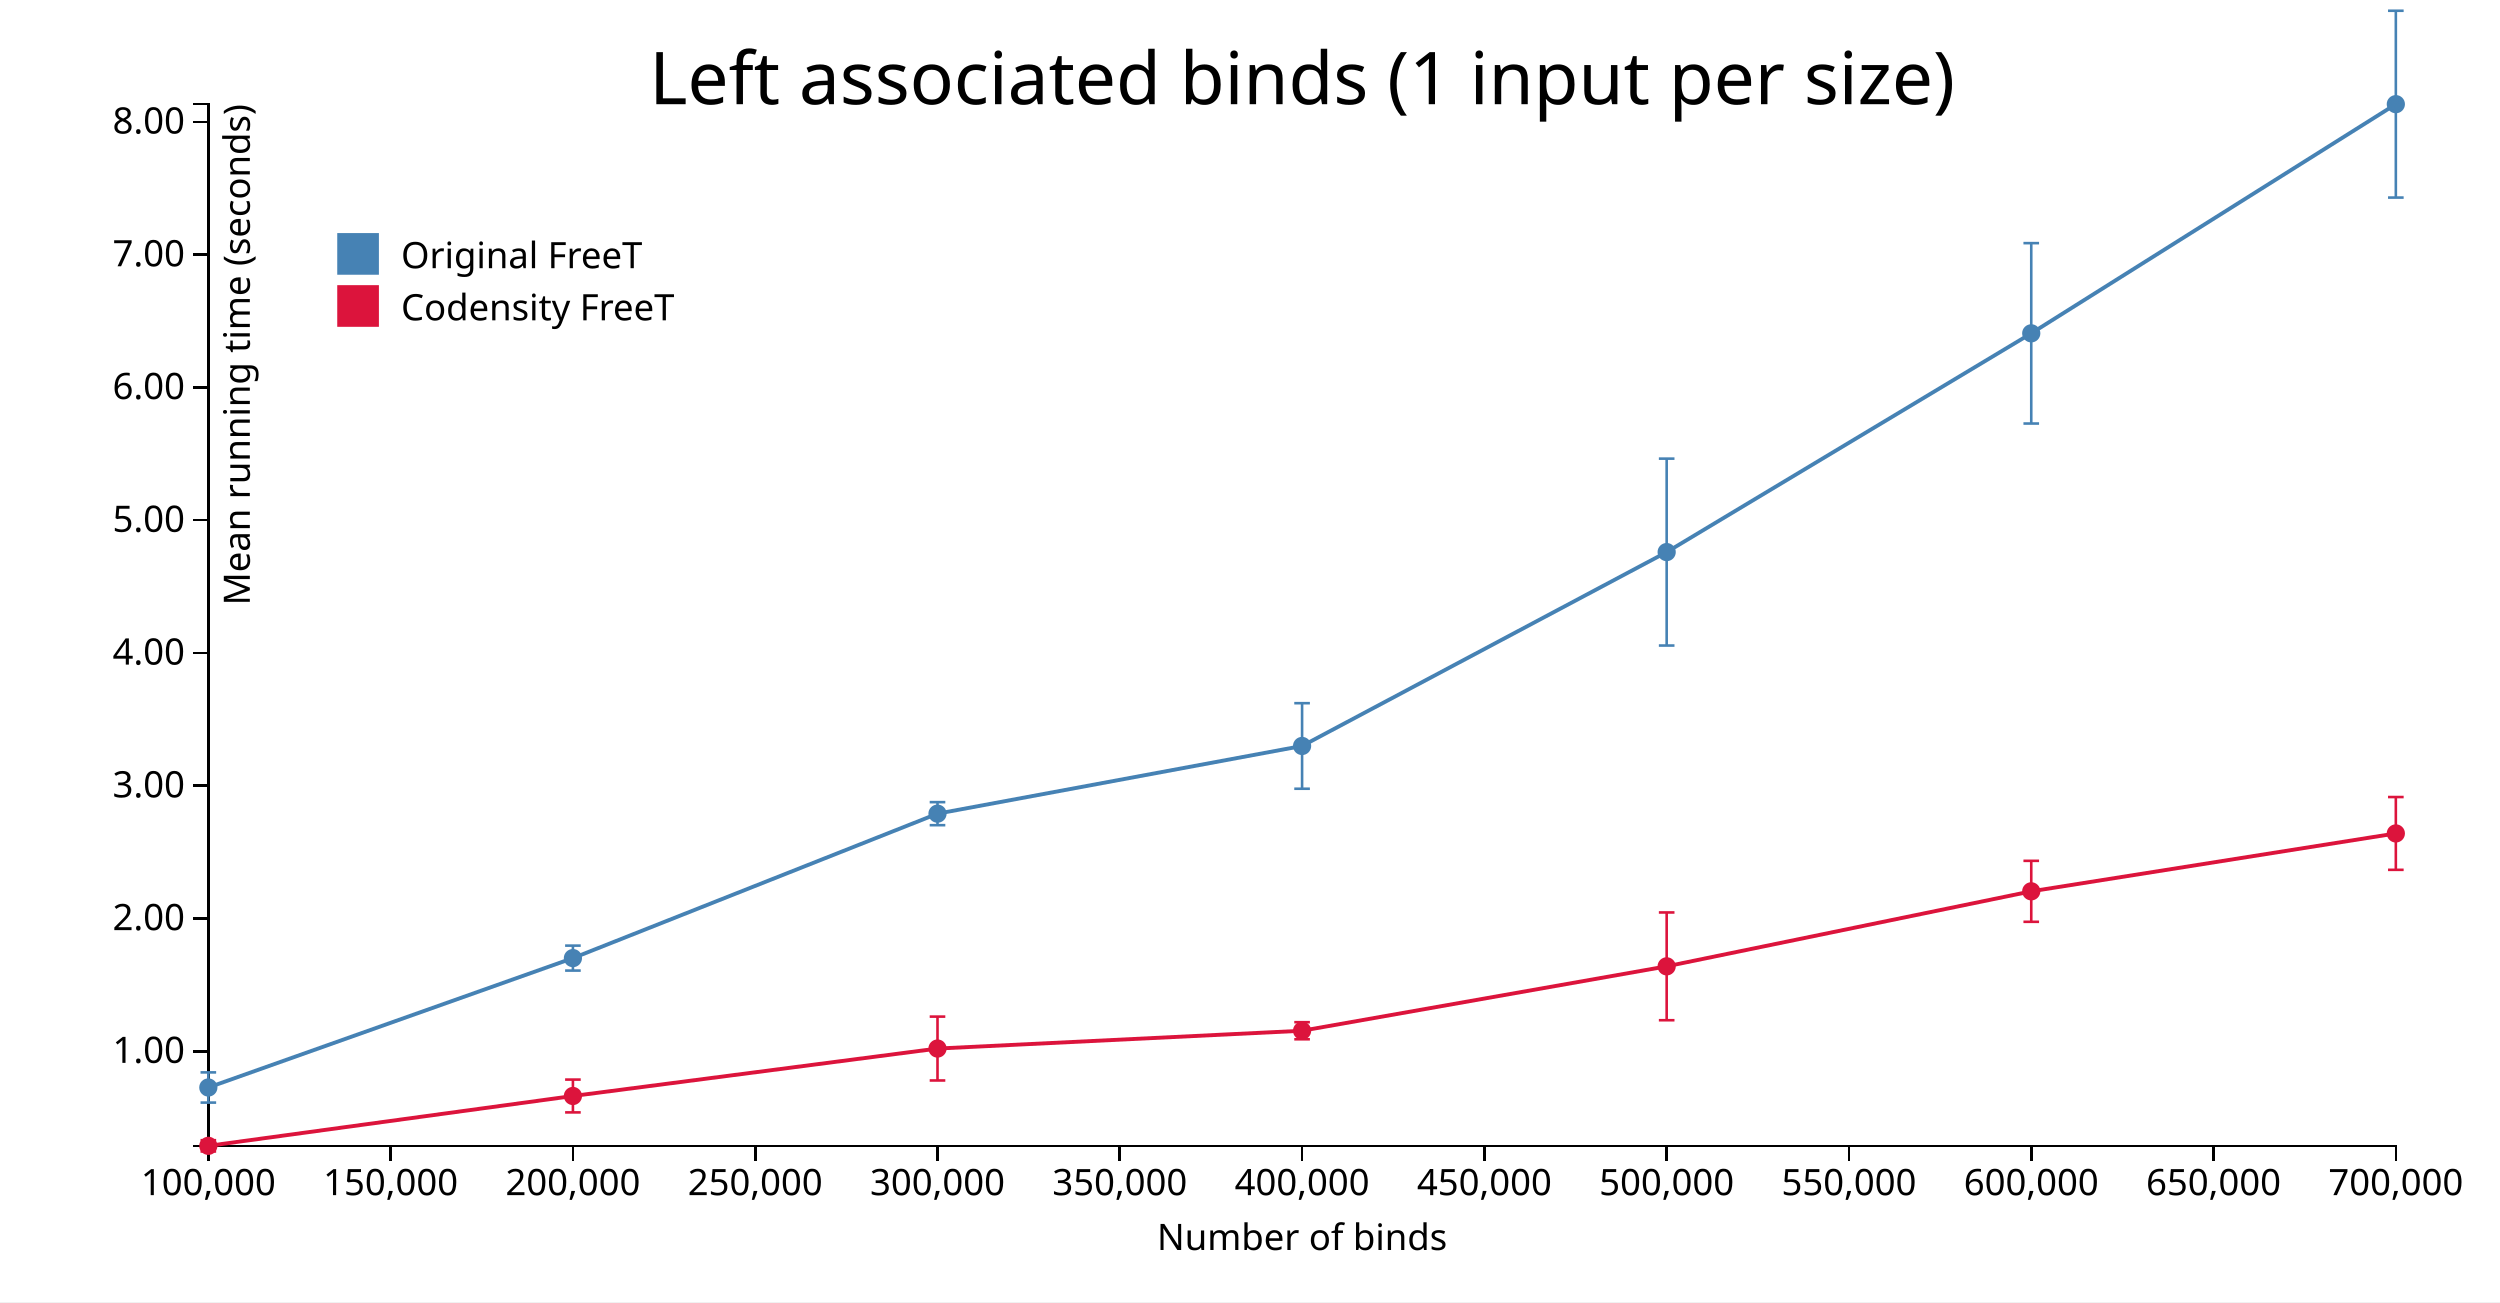
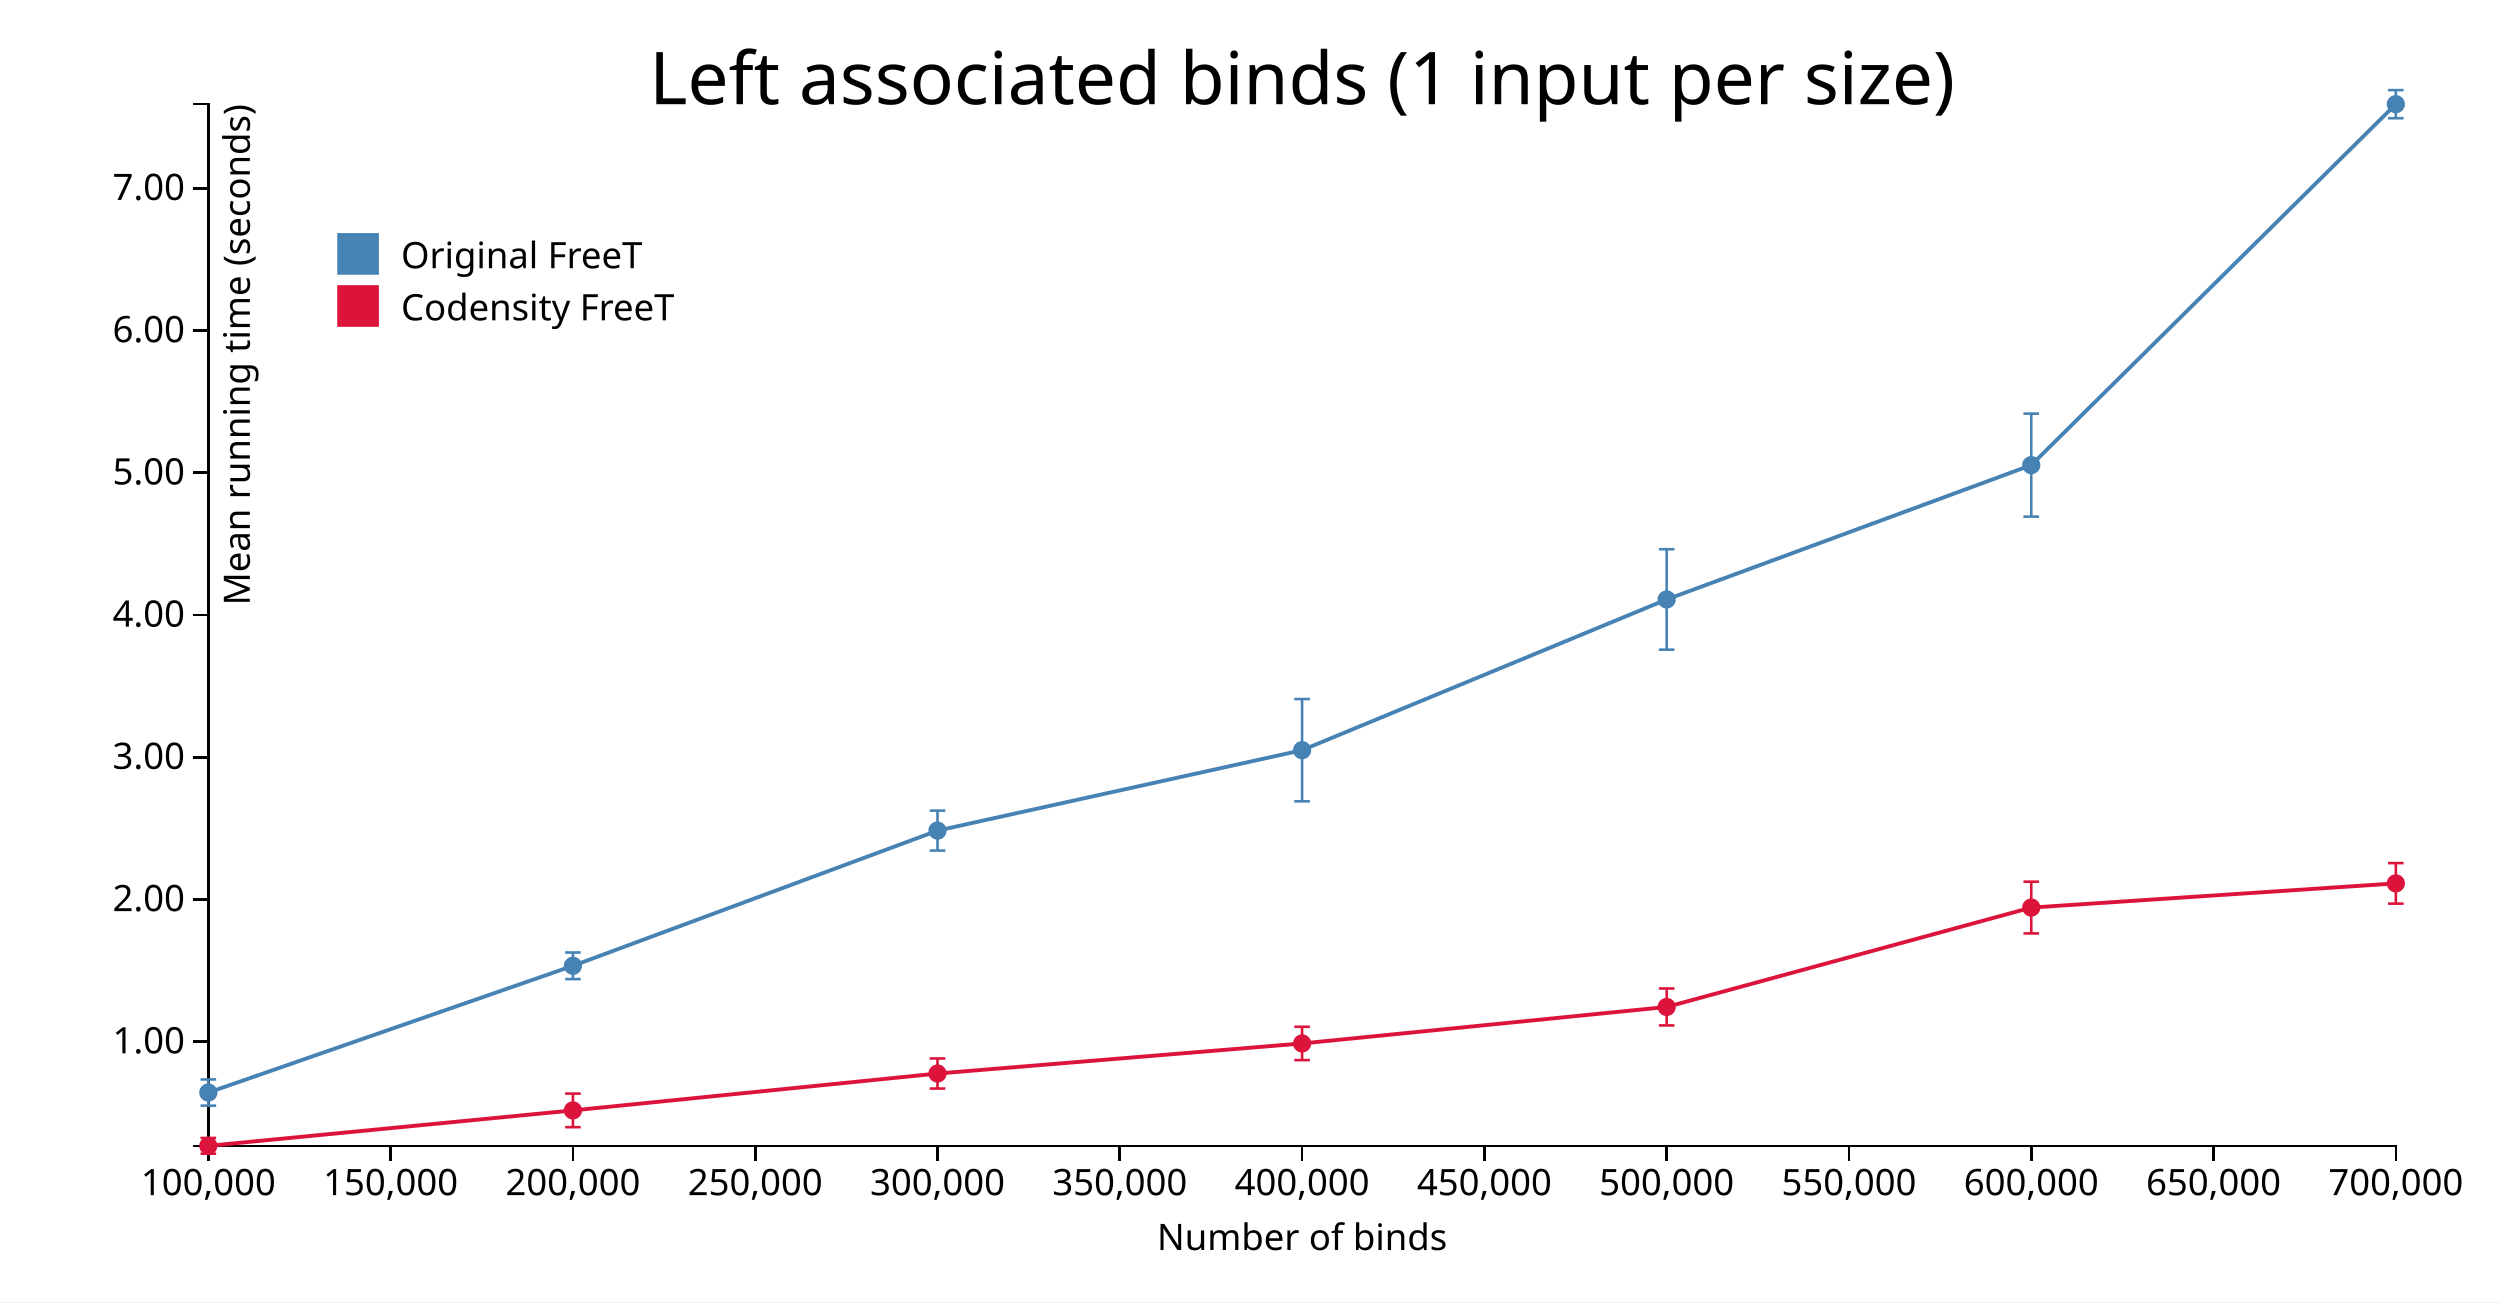
<svg xmlns="http://www.w3.org/2000/svg" width="960" height="500">
  <defs>
    <style type="text/css">
.background {
  fill: white;
}

text {
  font-size: 14px;
  font-family: sans-serif;
}

.axis-path,
.axis-line {
  fill: none;
  stroke: #000;
  stroke-width: 1px;
  shape-rendering: crispEdges;
}

.line {
  fill: none;
  stroke-width: 1.5px;
}

.data-series-0 {
  stroke: steelblue;
  fill: steelblue;
}

.data-series-1 {
  stroke: crimson;
  fill: crimson;
}

.data-series-2 {
  stroke: mediumseagreen;
  fill: mediumseagreen;
}

.data-series-3 {
  stroke: mediumslateblue;
  fill: mediumslateblue;
}

.data-series-4 {
  stroke: goldenrod;
  fill: goldenrod;
}

.error-bar {
  fill: none;
}
</style>
  </defs>
  <rect width="960" height="500" class="background" />
  <g transform="translate(80,40)">
    <g transform="translate(420, 0)">
      <text style="text-anchor: middle; font-size: 28px;">Left associated binds (1 input per size)</text>
    </g>
    <g class="x axis" transform="translate(0,400)">
      <g class="tick" transform="translate(0,0)" style="opacity: 1;">
        <line y2="6" x2="0" class="axis-line" />
        <text dy=".71em" y="9" x="0" style="text-anchor: middle;">100,000</text>
      </g>
      <g class="tick" transform="translate(70,0)" style="opacity: 1;">
        <line y2="6" x2="0" class="axis-line" />
        <text dy=".71em" y="9" x="0" style="text-anchor: middle;">150,000</text>
      </g>
      <g class="tick" transform="translate(140,0)" style="opacity: 1;">
        <line y2="6" x2="0" class="axis-line" />
        <text dy=".71em" y="9" x="0" style="text-anchor: middle;">200,000</text>
      </g>
      <g class="tick" transform="translate(210,0)" style="opacity: 1;">
        <line y2="6" x2="0" class="axis-line" />
        <text dy=".71em" y="9" x="0" style="text-anchor: middle;">250,000</text>
      </g>
      <g class="tick" transform="translate(280,0)" style="opacity: 1;">
        <line y2="6" x2="0" class="axis-line" />
        <text dy=".71em" y="9" x="0" style="text-anchor: middle;">300,000</text>
      </g>
      <g class="tick" transform="translate(350,0)" style="opacity: 1;">
        <line y2="6" x2="0" class="axis-line" />
        <text dy=".71em" y="9" x="0" style="text-anchor: middle;">350,000</text>
      </g>
      <g class="tick" transform="translate(420,0)" style="opacity: 1;">
        <line y2="6" x2="0" class="axis-line" />
        <text dy=".71em" y="9" x="0" style="text-anchor: middle;">400,000</text>
      </g>
      <g class="tick" transform="translate(490,0)" style="opacity: 1;">
        <line y2="6" x2="0" class="axis-line" />
        <text dy=".71em" y="9" x="0" style="text-anchor: middle;">450,000</text>
      </g>
      <g class="tick" transform="translate(560,0)" style="opacity: 1;">
        <line y2="6" x2="0" class="axis-line" />
        <text dy=".71em" y="9" x="0" style="text-anchor: middle;">500,000</text>
      </g>
      <g class="tick" transform="translate(630,0)" style="opacity: 1;">
        <line y2="6" x2="0" class="axis-line" />
        <text dy=".71em" y="9" x="0" style="text-anchor: middle;">550,000</text>
      </g>
      <g class="tick" transform="translate(700,0)" style="opacity: 1;">
        <line y2="6" x2="0" class="axis-line" />
        <text dy=".71em" y="9" x="0" style="text-anchor: middle;">600,000</text>
      </g>
      <g class="tick" transform="translate(770,0)" style="opacity: 1;">
        <line y2="6" x2="0" class="axis-line" />
        <text dy=".71em" y="9" x="0" style="text-anchor: middle;">650,000</text>
      </g>
      <g class="tick" transform="translate(840,0)" style="opacity: 1;">
        <line y2="6" x2="0" class="axis-line" />
        <text dy=".71em" y="9" x="0" style="text-anchor: middle;">700,000</text>
      </g>
      <path class="axis-path" d="M0,6V0H840V6" />
      <text x="420" y="40" style="text-anchor: middle;">Number of binds</text>
    </g>
    <g class="y axis">
-       <g class="tick" transform="translate(0,363.668)" style="opacity: 1;">
+       <g class="tick" transform="translate(0,359.998)" style="opacity: 1;">
        <line x2="-6" y2="0" class="axis-line" />
        <text dy=".32em" x="-9" y="0" style="text-anchor: end;">1.00</text>
      </g>
-       <g class="tick" transform="translate(0,312.6862)" style="opacity: 1;">
+       <g class="tick" transform="translate(0,305.3825)" style="opacity: 1;">
        <line x2="-6" y2="0" class="axis-line" />
        <text dy=".32em" x="-9" y="0" style="text-anchor: end;">2.00</text>
      </g>
-       <g class="tick" transform="translate(0,261.7045)" style="opacity: 1;">
+       <g class="tick" transform="translate(0,250.767)" style="opacity: 1;">
        <line x2="-6" y2="0" class="axis-line" />
        <text dy=".32em" x="-9" y="0" style="text-anchor: end;">3.00</text>
      </g>
-       <g class="tick" transform="translate(0,210.7227)" style="opacity: 1;">
+       <g class="tick" transform="translate(0,196.1515)" style="opacity: 1;">
        <line x2="-6" y2="0" class="axis-line" />
        <text dy=".32em" x="-9" y="0" style="text-anchor: end;">4.00</text>
      </g>
-       <g class="tick" transform="translate(0,159.7409)" style="opacity: 1;">
+       <g class="tick" transform="translate(0,141.536)" style="opacity: 1;">
        <line x2="-6" y2="0" class="axis-line" />
        <text dy=".32em" x="-9" y="0" style="text-anchor: end;">5.00</text>
      </g>
-       <g class="tick" transform="translate(0,108.7591)" style="opacity: 1;">
+       <g class="tick" transform="translate(0,86.92056)" style="opacity: 1;">
        <line x2="-6" y2="0" class="axis-line" />
        <text dy=".32em" x="-9" y="0" style="text-anchor: end;">6.00</text>
      </g>
-       <g class="tick" transform="translate(0,57.77729)" style="opacity: 1;">
+       <g class="tick" transform="translate(0,32.30507)" style="opacity: 1;">
        <line x2="-6" y2="0" class="axis-line" />
        <text dy=".32em" x="-9" y="0" style="text-anchor: end;">7.00</text>
-       </g>
-       <g class="tick" transform="translate(0,6.795495)" style="opacity: 1;">
-         <line x2="-6" y2="0" class="axis-line" />
-         <text dy=".32em" x="-9" y="0" style="text-anchor: end;">8.00</text>
      </g>
      <path class="axis-path" d="M-6,0H0V400H-6" />
      <text transform="rotate(-90)" y="6" dy=".71em" style="text-anchor: end;">Mean running time (seconds)</text>
    </g>
    <g class="data-series-0">
-       <circle cx="0" cy="377.598" r="3" />
-       <circle cx="140" cy="327.912" r="3" />
-       <circle cx="280" cy="272.445" r="3" />
-       <circle cx="420" cy="246.451" r="3" />
-       <circle cx="560" cy="172.001" r="3" />
-       <circle cx="700" cy="88" r="3" />
+       <circle cx="0" cy="379.54" r="3" />
+       <circle cx="140" cy="330.864" r="3" />
+       <circle cx="280" cy="278.952" r="3" />
+       <circle cx="420" cy="248.067" r="3" />
+       <circle cx="560" cy="190.187" r="3" />
+       <circle cx="700" cy="138.609" r="3" />
      <circle cx="840" cy="0" r="3" />
-       <path class="error-bar" x="0" y="377.598" d="M 0 377.598 V 371.797 h -3 h 6 h -3 V 383.398 h -3 h 6" />
-       <path class="error-bar" x="140" y="327.912" d="M 140 327.912 V 323.119 h -3 h 6 h -3 V 332.704 h -3 h 6" />
-       <path class="error-bar" x="280" y="272.445" d="M 280 272.445 V 268.023 h -3 h 6 h -3 V 276.867 h -3 h 6" />
-       <path class="error-bar" x="420" y="246.451" d="M 420 246.451 V 230.023 h -3 h 6 h -3 V 262.879 h -3 h 6" />
-       <path class="error-bar" x="560" y="172.001" d="M 560 172.001 V 136.117 h -3 h 6 h -3 V 207.885 h -3 h 6" />
-       <path class="error-bar" x="700" y="88" d="M 700 88 V 53.364 h -3 h 6 h -3 V 122.635 h -3 h 6" />
-       <path class="error-bar" x="840" y="0" d="M 840 0 V -35.868 h -3 h 6 h -3 V 35.868 h -3 h 6" />
-       <path class="line" d="M0,377.598L140,327.912L280,272.445L420,246.451L560,172.001L700,88L840,0" />
+       <path class="error-bar" x="0" y="379.54" d="M 0 379.54 V 374.506 h -3 h 6 h -3 V 384.574 h -3 h 6" />
+       <path class="error-bar" x="140" y="330.864" d="M 140 330.864 V 325.755 h -3 h 6 h -3 V 335.973 h -3 h 6" />
+       <path class="error-bar" x="280" y="278.952" d="M 280 278.952 V 271.282 h -3 h 6 h -3 V 286.621 h -3 h 6" />
+       <path class="error-bar" x="420" y="248.067" d="M 420 248.067 V 228.43 h -3 h 6 h -3 V 267.704 h -3 h 6" />
+       <path class="error-bar" x="560" y="190.187" d="M 560 190.187 V 170.9 h -3 h 6 h -3 V 209.474 h -3 h 6" />
+       <path class="error-bar" x="700" y="138.609" d="M 700 138.609 V 118.834 h -3 h 6 h -3 V 158.384 h -3 h 6" />
+       <path class="error-bar" x="840" y="0" d="M 840 0 V -5.395 h -3 h 6 h -3 V 5.395 h -3 h 6" />
+       <path class="line" d="M0,379.54L140,330.864L280,278.952L420,248.067L560,190.187L700,138.609L840,0" />
    </g>
    <g class="data-series-1">
      <circle cx="0" cy="400" r="3" />
-       <circle cx="140" cy="380.861" r="3" />
-       <circle cx="280" cy="362.642" r="3" />
-       <circle cx="420" cy="355.801" r="3" />
-       <circle cx="560" cy="331.075" r="3" />
-       <circle cx="700" cy="302.267" r="3" />
-       <circle cx="840" cy="280.039" r="3" />
-       <path class="error-bar" x="0" y="400" d="M 0 400 V 397.838 h -3 h 6 h -3 V 402.162 h -3 h 6" />
-       <path class="error-bar" x="140" y="380.861" d="M 140 380.861 V 374.563 h -3 h 6 h -3 V 387.159 h -3 h 6" />
-       <path class="error-bar" x="280" y="362.642" d="M 280 362.642 V 350.378 h -3 h 6 h -3 V 374.905 h -3 h 6" />
-       <path class="error-bar" x="420" y="355.801" d="M 420 355.801 V 352.521 h -3 h 6 h -3 V 359.082 h -3 h 6" />
-       <path class="error-bar" x="560" y="331.075" d="M 560 331.075 V 310.383 h -3 h 6 h -3 V 351.767 h -3 h 6" />
-       <path class="error-bar" x="700" y="302.267" d="M 700 302.267 V 290.561 h -3 h 6 h -3 V 313.974 h -3 h 6" />
-       <path class="error-bar" x="840" y="280.039" d="M 840 280.039 V 266.063 h -3 h 6 h -3 V 294.016 h -3 h 6" />
-       <path class="line" d="M0,400L140,380.861L280,362.642L420,355.801L560,331.075L700,302.267L840,280.039" />
+       <circle cx="140" cy="386.387" r="3" />
+       <circle cx="280" cy="372.231" r="3" />
+       <circle cx="420" cy="360.679" r="3" />
+       <circle cx="560" cy="346.673" r="3" />
+       <circle cx="700" cy="308.501" r="3" />
+       <circle cx="840" cy="299.212" r="3" />
+       <path class="error-bar" x="0" y="400" d="M 0 400 V 396.971 h -3 h 6 h -3 V 403.029 h -3 h 6" />
+       <path class="error-bar" x="140" y="386.387" d="M 140 386.387 V 379.941 h -3 h 6 h -3 V 392.832 h -3 h 6" />
+       <path class="error-bar" x="280" y="372.231" d="M 280 372.231 V 366.456 h -3 h 6 h -3 V 378.007 h -3 h 6" />
+       <path class="error-bar" x="420" y="360.679" d="M 420 360.679 V 354.273 h -3 h 6 h -3 V 367.085 h -3 h 6" />
+       <path class="error-bar" x="560" y="346.673" d="M 560 346.673 V 339.584 h -3 h 6 h -3 V 353.763 h -3 h 6" />
+       <path class="error-bar" x="700" y="308.501" d="M 700 308.501 V 298.571 h -3 h 6 h -3 V 318.43 h -3 h 6" />
+       <path class="error-bar" x="840" y="299.212" d="M 840 299.212 V 291.431 h -3 h 6 h -3 V 306.994 h -3 h 6" />
+       <path class="line" d="M0,400L140,386.387L280,372.231L420,360.679L560,346.673L700,308.501L840,299.212" />
    </g>
    <g class="legend" transform="translate(50, 50)">
      <rect x="0" y="0" width="15" height="15" class="data-series-0" />
      <rect x="0" y="20" width="15" height="15" class="data-series-1" />
      <text x="24" y="13">Original FreeT</text>
      <text x="24" y="33">Codensity FreeT</text>
    </g>
  </g>
</svg>
